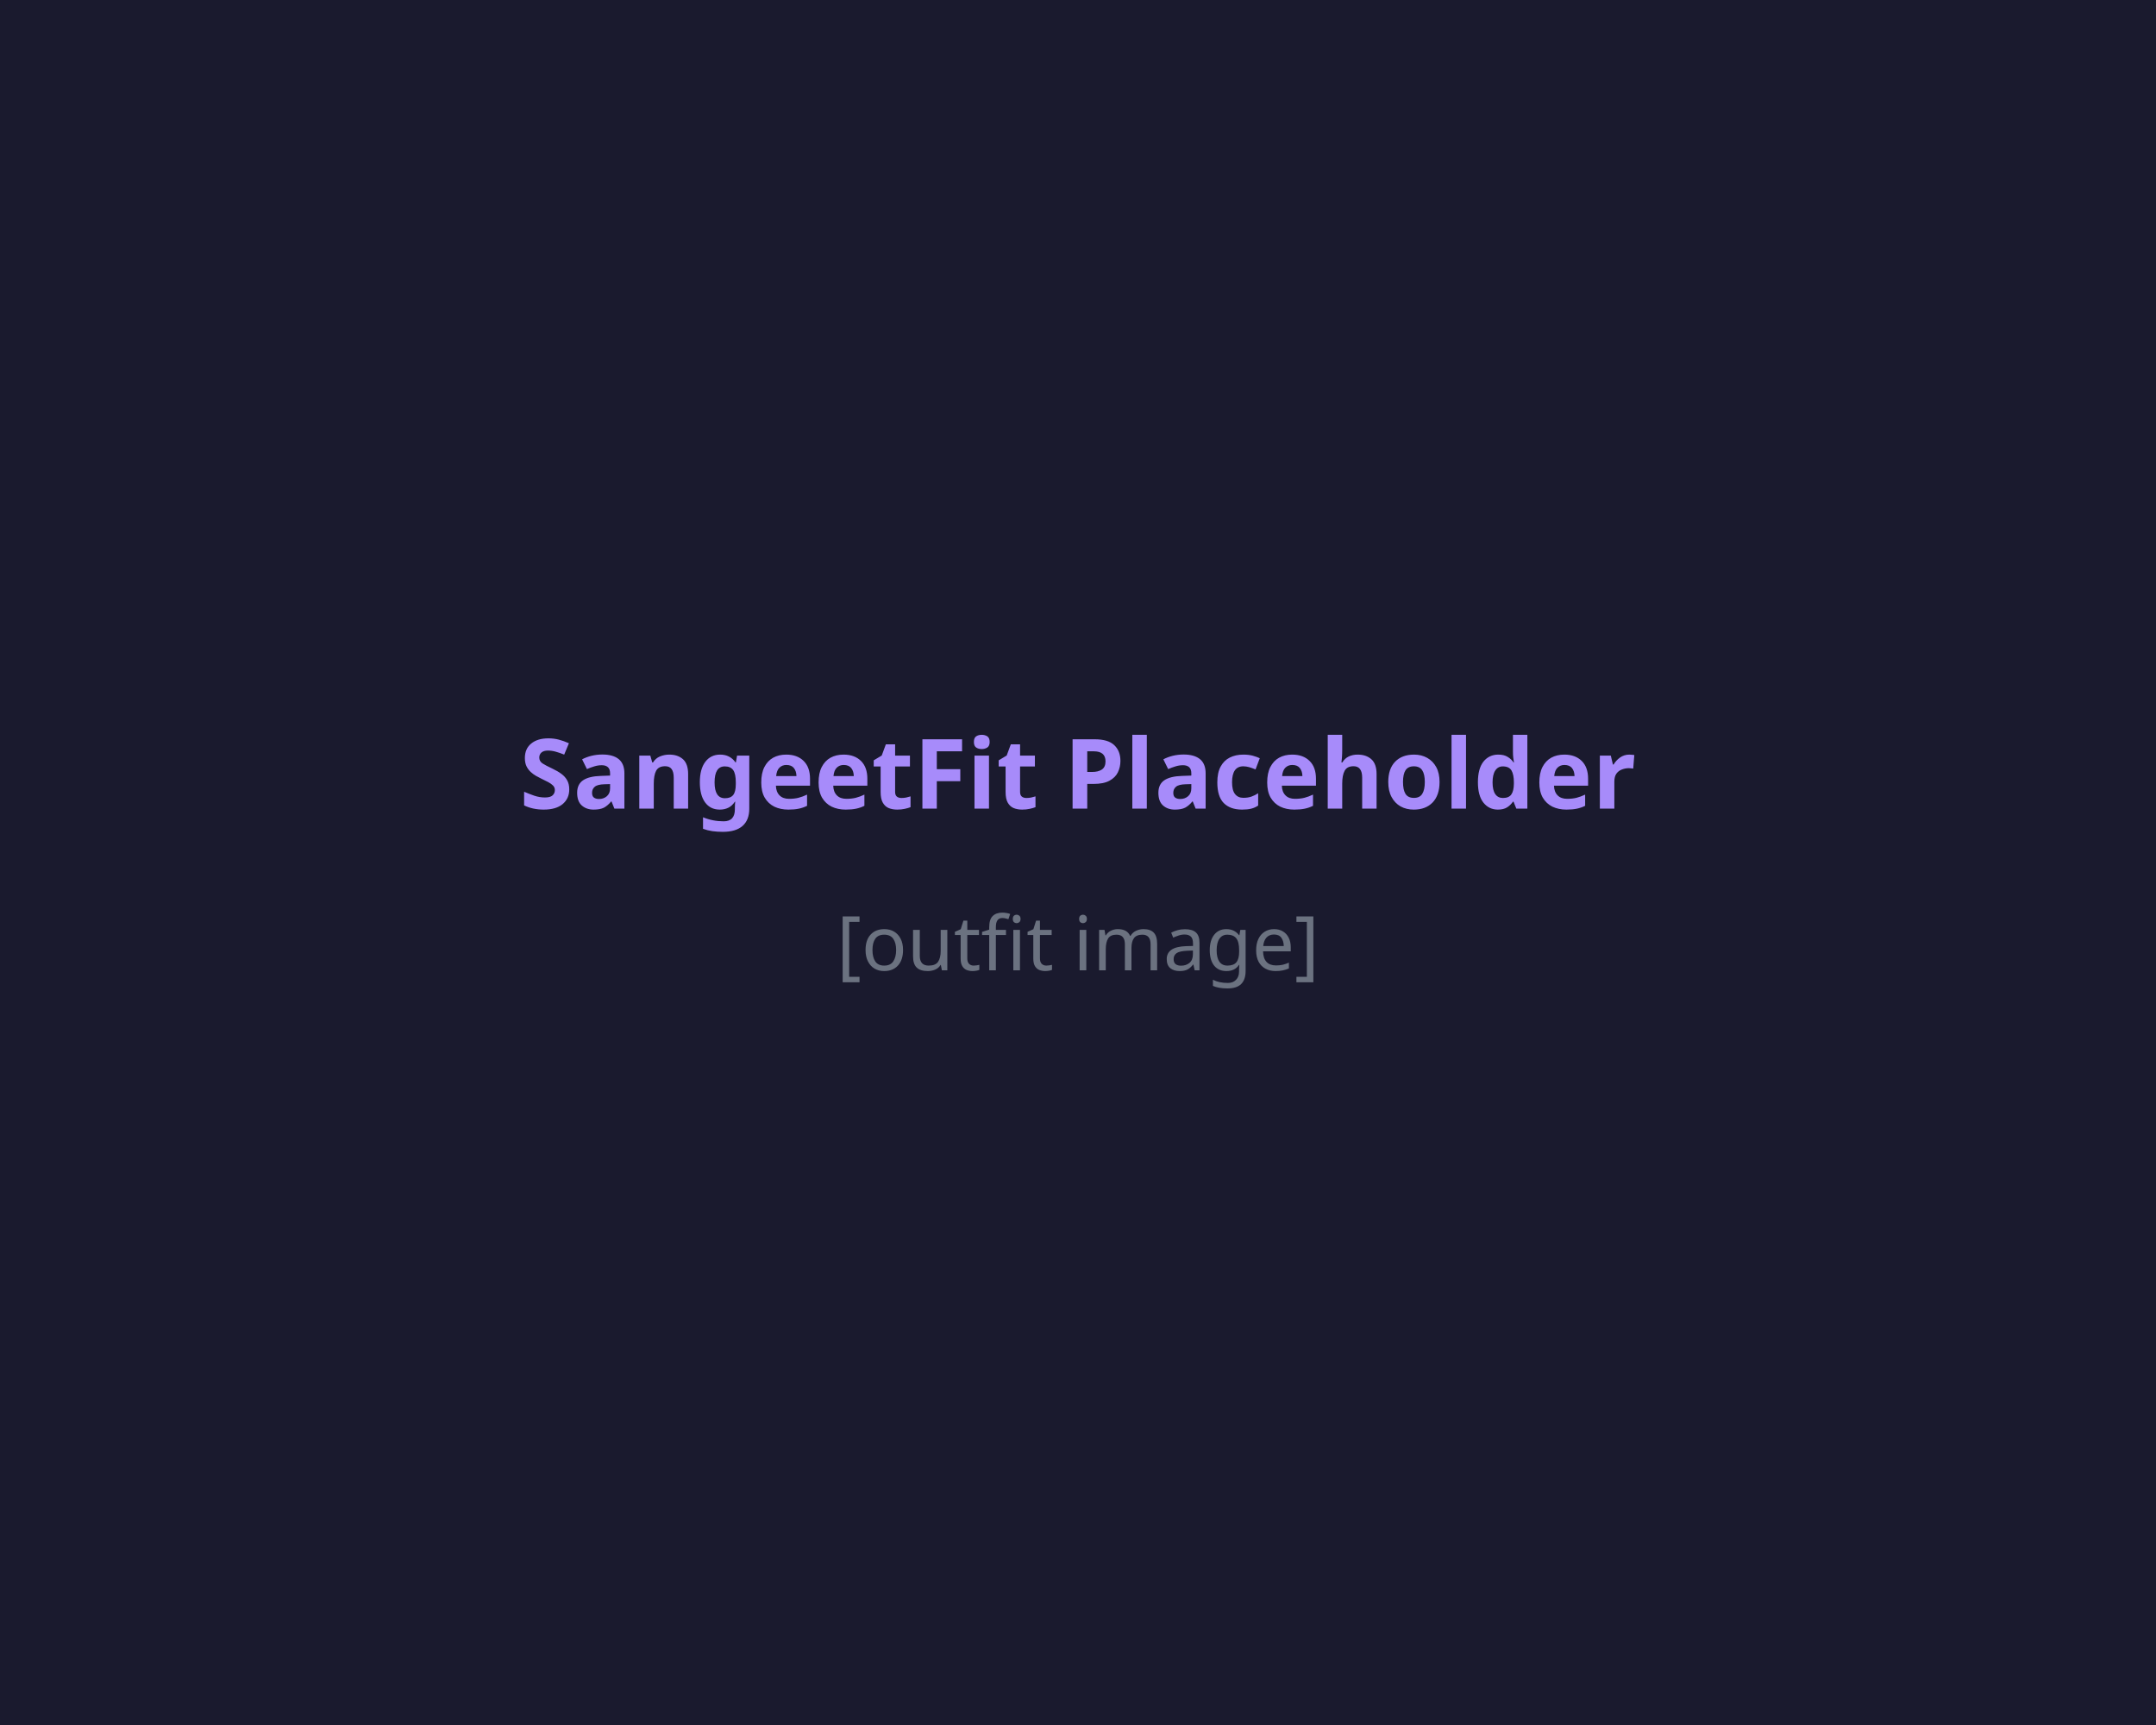
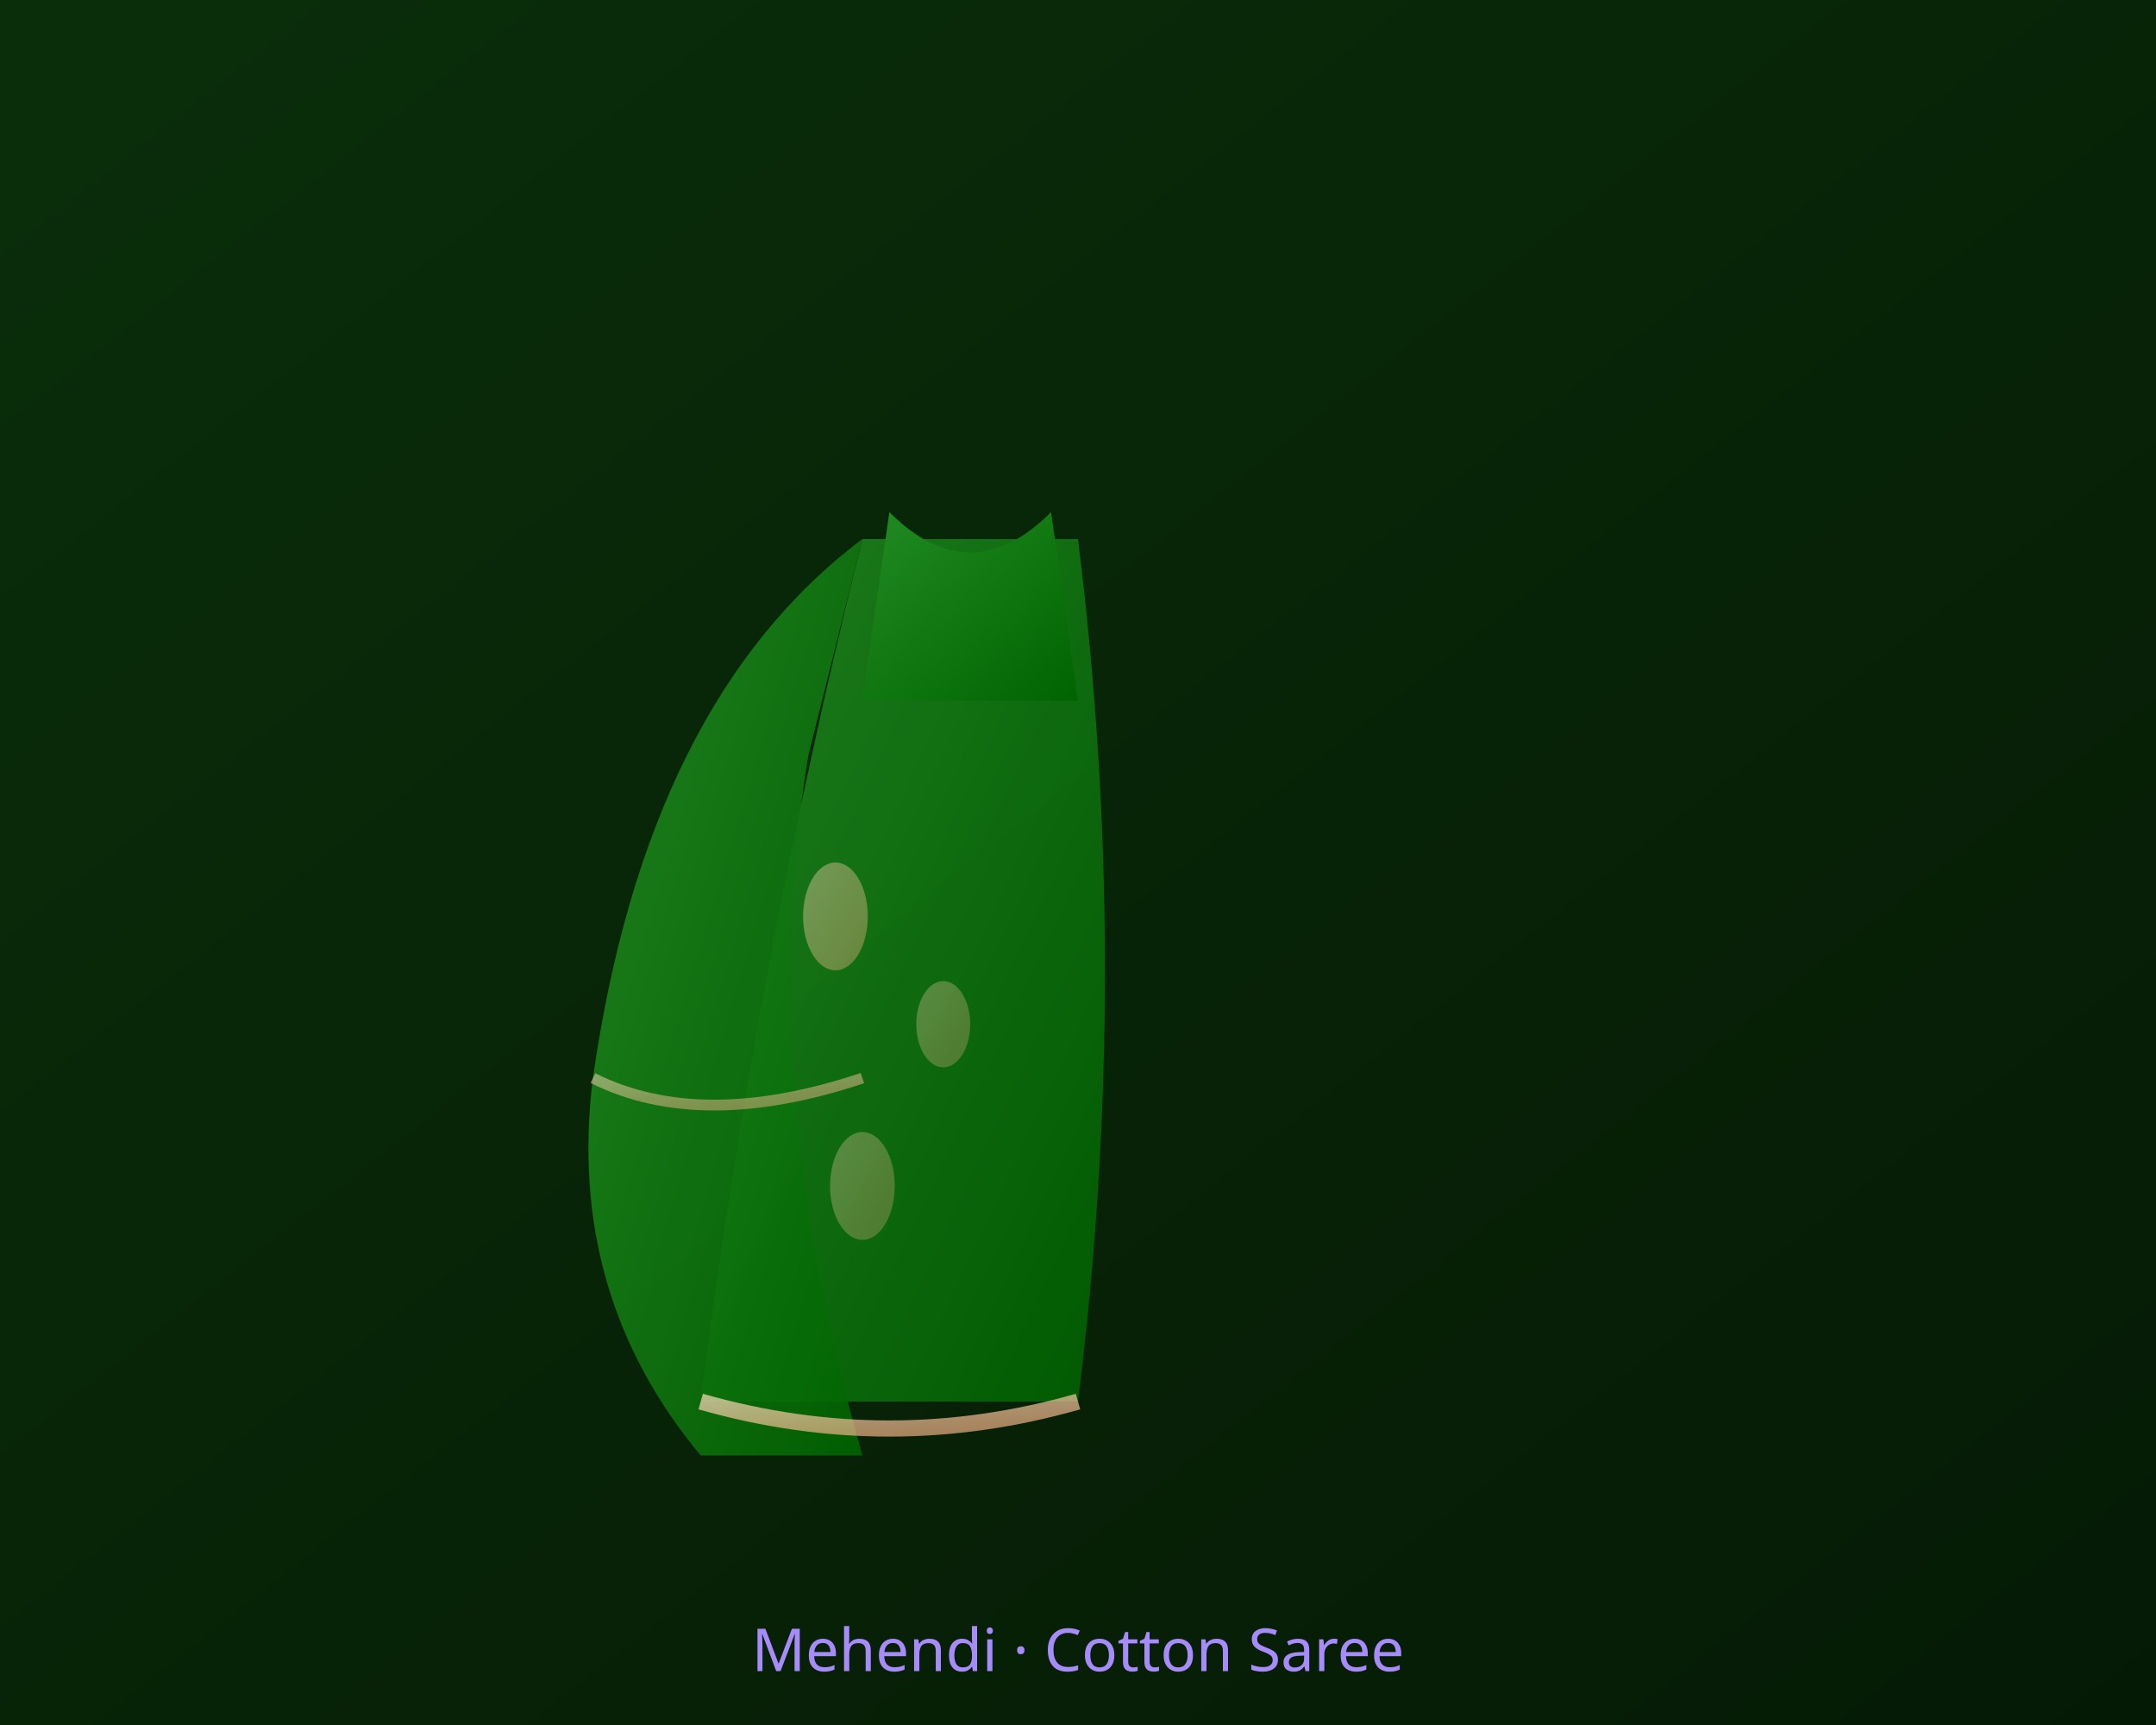
<svg xmlns="http://www.w3.org/2000/svg" width="400" height="320" viewBox="0 0 400 320">
-   <rect width="400" height="320" fill="#1a1a2e" />
-   <text x="200" y="150" text-anchor="middle" fill="#a78bfa" font-size="18" font-family="sans-serif" font-weight="bold">
-     SangeetFit Placeholder
-   </text>
-   <text x="200" y="180" text-anchor="middle" fill="#6b7280" font-size="14" font-family="sans-serif">
-     [outfit image]
-   </text>
+   <defs>
+     <linearGradient id="m1bg" x1="0%" y1="0%" x2="100%" y2="100%">
+       <stop offset="0%" stop-color="#0a2e0a" />
+       <stop offset="100%" stop-color="#051a05" />
+     </linearGradient>
+     <linearGradient id="m1green" x1="0%" y1="0%" x2="100%" y2="100%">
+       <stop offset="0%" stop-color="#228B22" />
+       <stop offset="100%" stop-color="#006400" />
+     </linearGradient>
+     <linearGradient id="m1peach" x1="0%" y1="0%" x2="100%" y2="100%">
+       <stop offset="0%" stop-color="#FFDAB9" />
+       <stop offset="100%" stop-color="#E8A87C" />
+     </linearGradient>
+   </defs>
+   <rect width="400" height="320" fill="url(#m1bg)" />
+   <path d="M160 100 Q140 180 130 260 L200 260 Q210 180 200 100 Z" fill="url(#m1green)" opacity="0.85" />
+   <path d="M160 100 Q120 130 110 200 Q105 240 130 270 L160 270 Q140 200 150 140 Z" fill="url(#m1green)" opacity="0.9" />
+   <path d="M130 260 Q165 270 200 260" stroke="url(#m1peach)" stroke-width="3" fill="none" opacity="0.7" />
+   <path d="M110 200 Q130 210 160 200" stroke="url(#m1peach)" stroke-width="2" fill="none" opacity="0.5" />
+   <path d="M165 95 Q180 110 195 95 L200 130 L160 130 Z" fill="url(#m1green)" />
+   <ellipse cx="155" cy="170" rx="6" ry="10" fill="url(#m1peach)" opacity="0.4" />
+   <ellipse cx="175" cy="190" rx="5" ry="8" fill="url(#m1peach)" opacity="0.3" />
+   <ellipse cx="160" cy="220" rx="6" ry="10" fill="url(#m1peach)" opacity="0.3" />
+   <text x="200" y="310" text-anchor="middle" fill="#a78bfa" font-size="11" font-family="system-ui" font-weight="500">Mehendi · Cotton Saree</text>
</svg>
